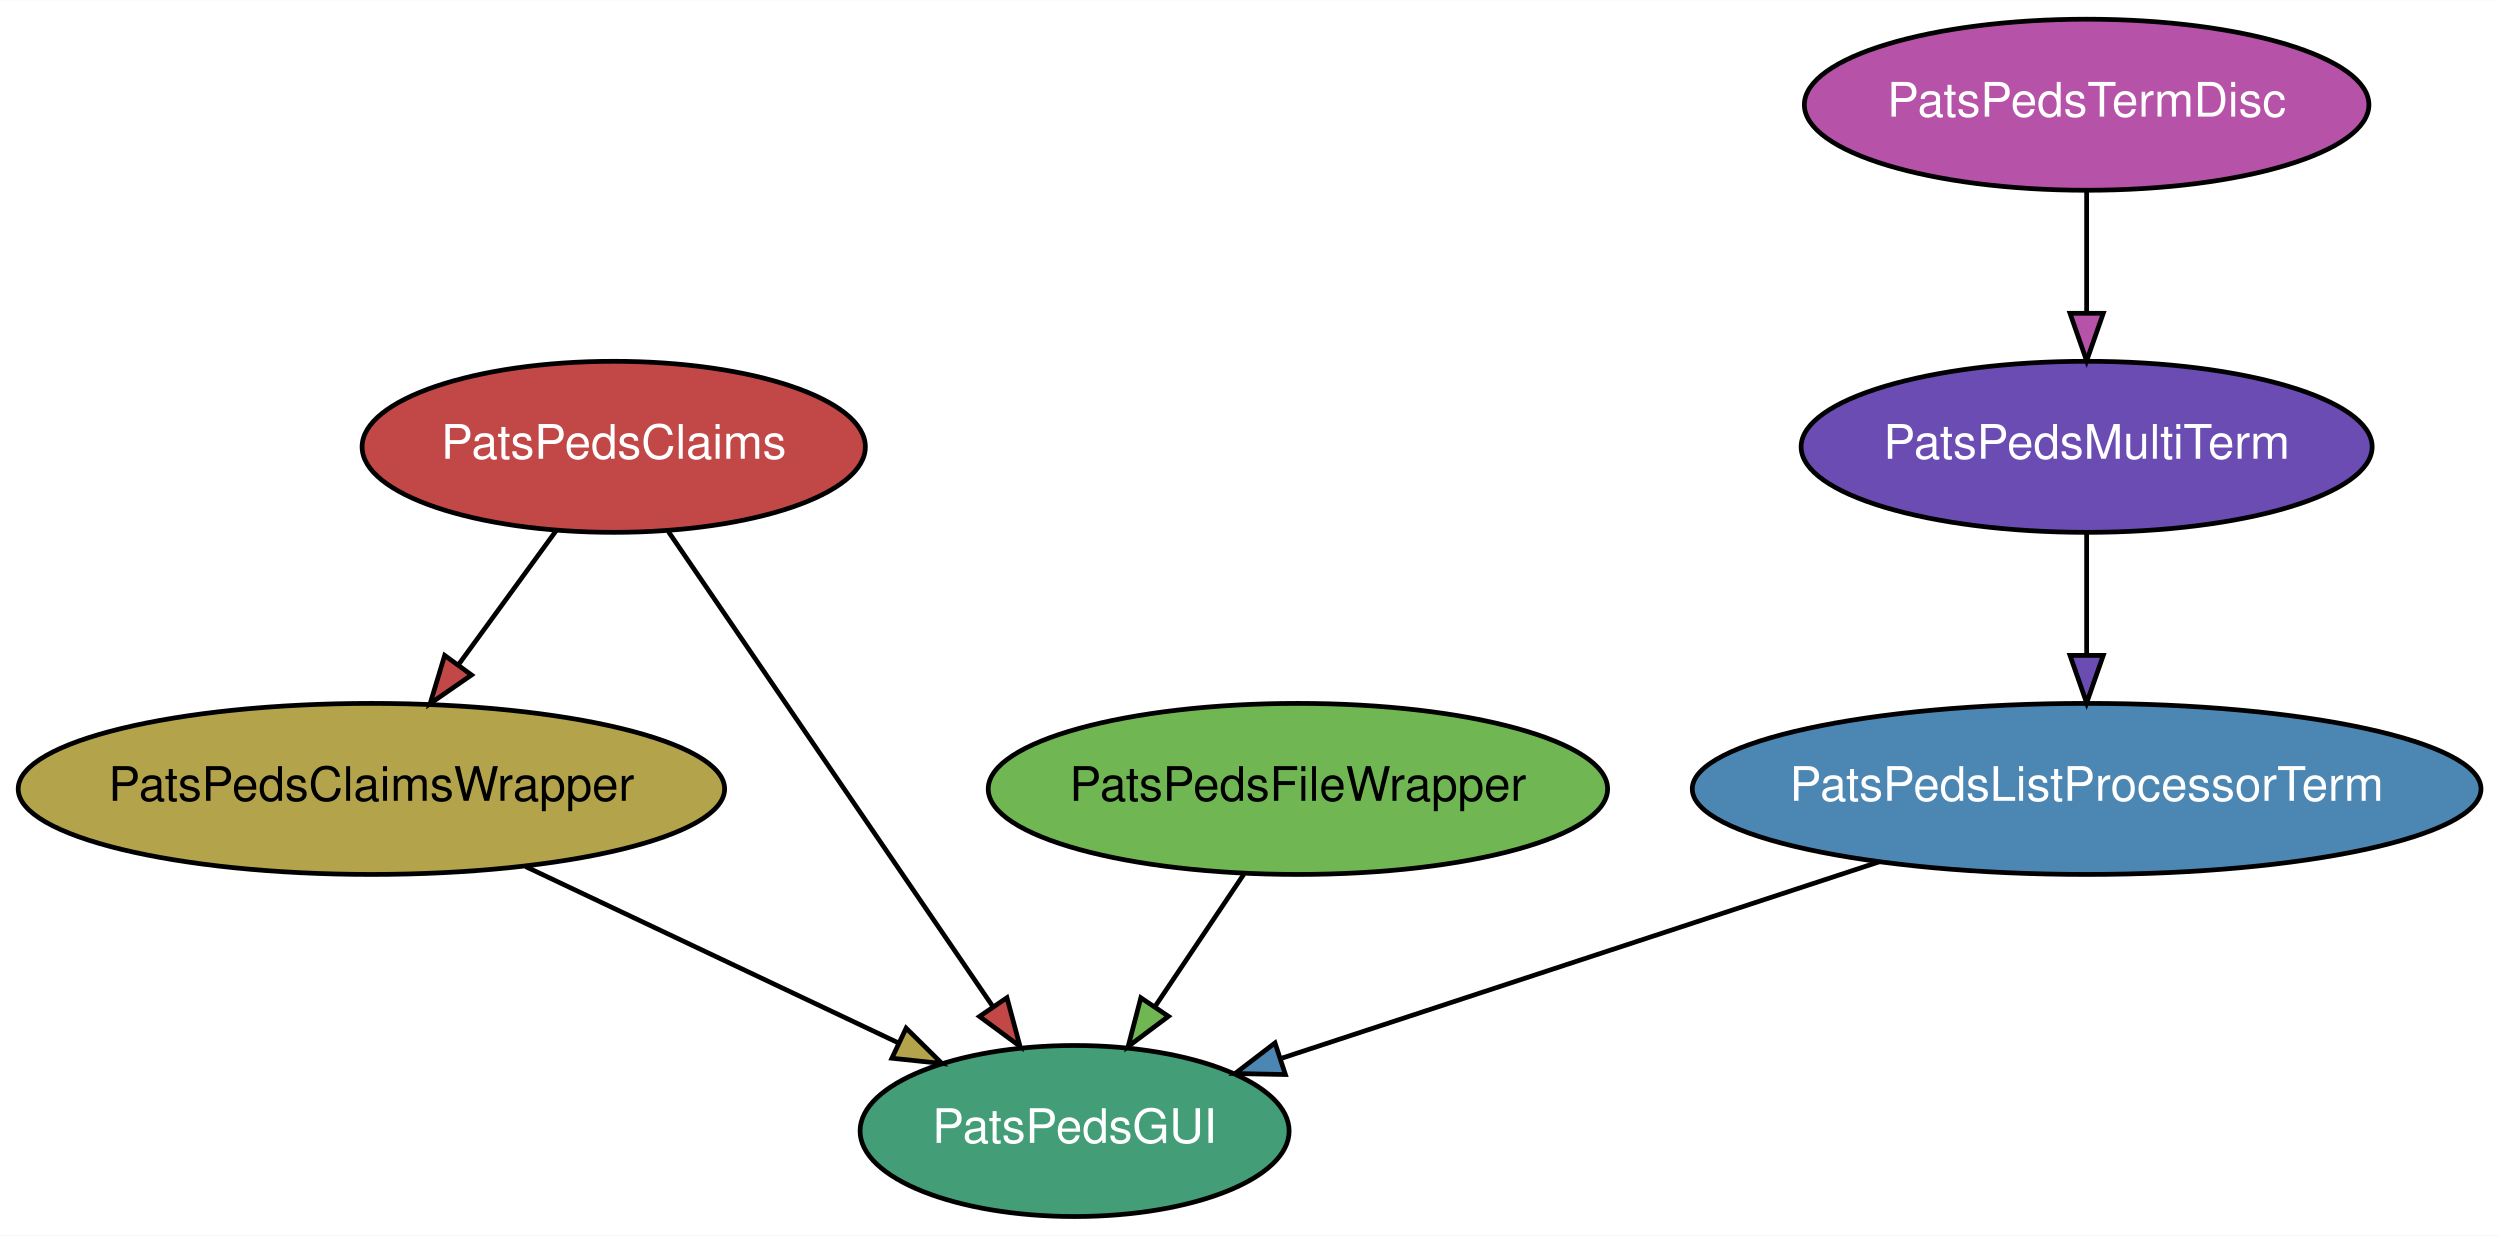
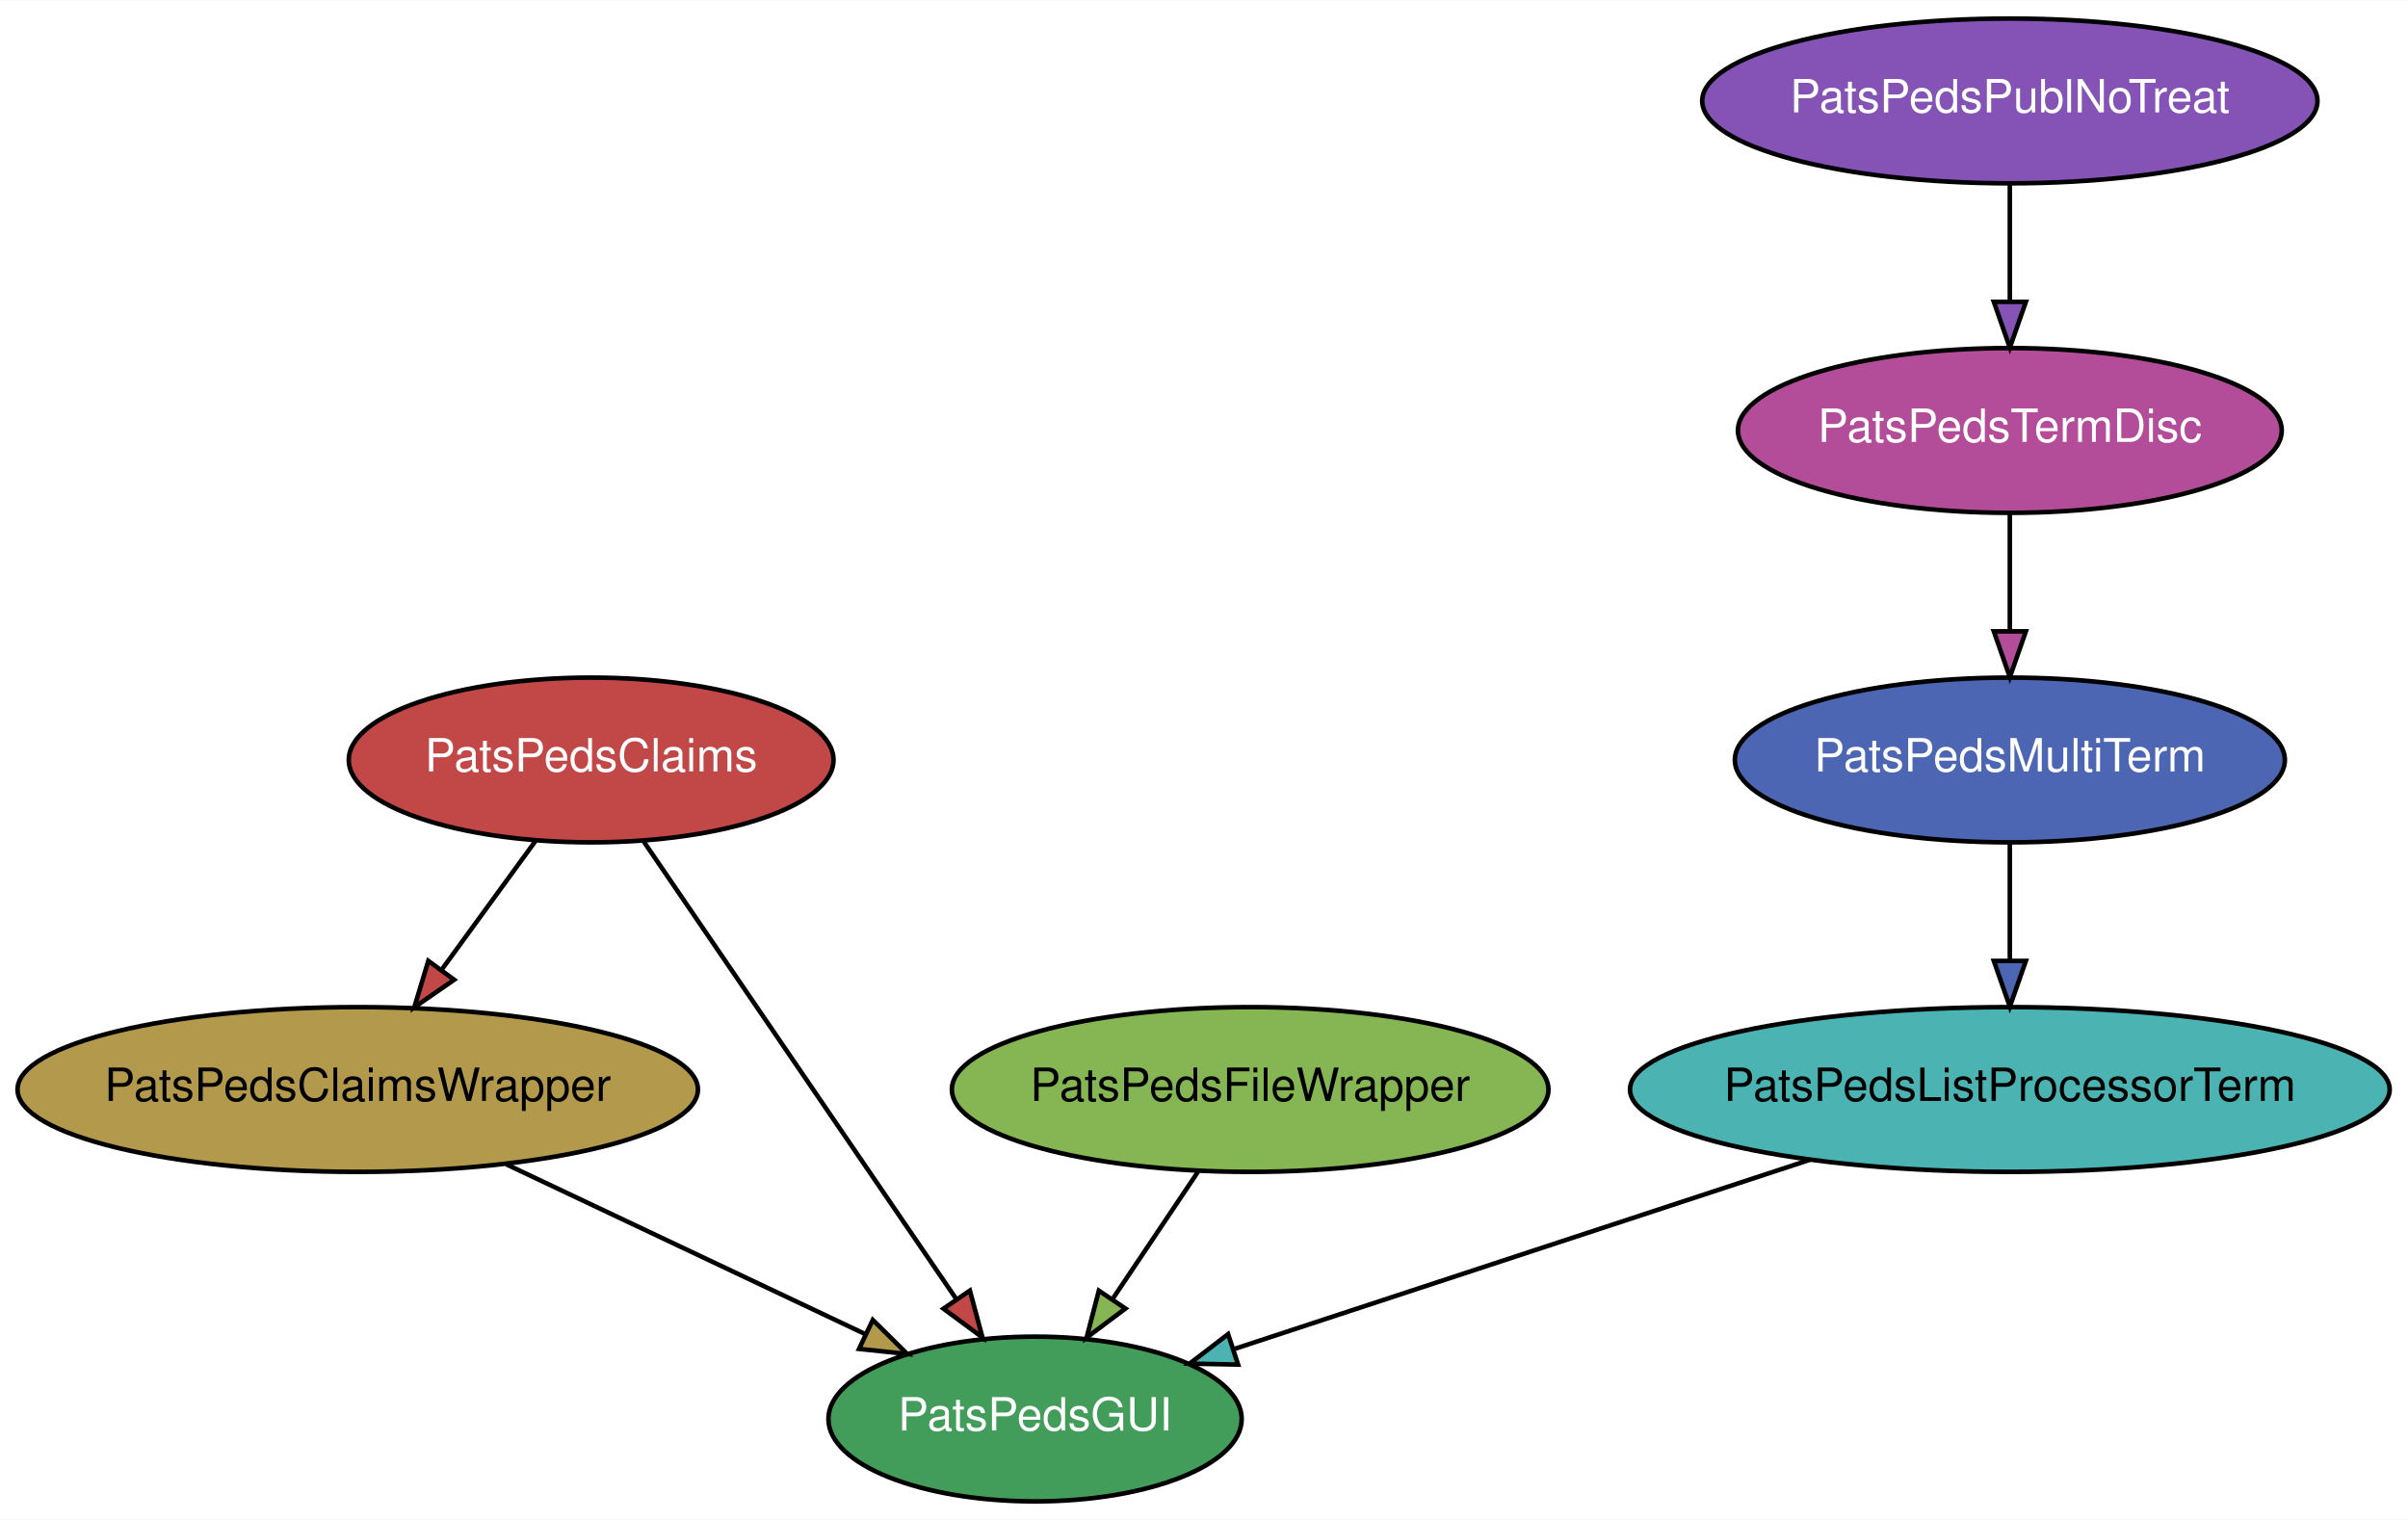
- <svg xmlns="http://www.w3.org/2000/svg" width="526pt" height="260pt" viewBox="0.00 0.00 526.17 260.00">
-   <g id="graph0" class="graph" transform="scale(1 1) rotate(0) translate(4 256)">
+ <svg xmlns="http://www.w3.org/2000/svg" width="526pt" height="332pt" viewBox="0.00 0.00 526.17 332.00">
+   <g id="graph0" class="graph" transform="scale(1 1) rotate(0) translate(4 328)">
    <style>.edge&gt;path:hover{stroke-width:8}</style>
-     <polygon fill="white" stroke="transparent" points="-4,4 -4,-256 522.17,-256 522.17,4 -4,4" />
+     <polygon fill="white" stroke="transparent" points="-4,4 -4,-328 522.17,-328 522.17,4 -4,4" />
    <g id="node1" class="node">
      <style>.edge&gt;path:hover{stroke-width:8}</style>
      <ellipse fill="#c24747" stroke="black" cx="125.17" cy="-162" rx="52.96" ry="18" />
      <text text-anchor="middle" x="125.17" y="-159.5" font-family="Helvetica,sans-Serif" font-size="10.00" fill="#ffffff">PatsPedsClaims</text>
    </g>
    <g id="node2" class="node">
      <style>.edge&gt;path:hover{stroke-width:8}</style>
-       <ellipse fill="#b3a44c" stroke="black" cx="74.17" cy="-90" rx="74.34" ry="18" />
+       <ellipse fill="#b3994c" stroke="black" cx="74.17" cy="-90" rx="74.34" ry="18" />
      <text text-anchor="middle" x="74.17" y="-87.5" font-family="Helvetica,sans-Serif" font-size="10.00" fill="#000000">PatsPedsClaimsWrapper</text>
    </g>
    <g id="edge1" class="edge">
      <style>.edge&gt;path:hover{stroke-width:8}</style>
      <path fill="none" stroke="black" d="M113.09,-144.41C106.95,-135.99 99.37,-125.58 92.53,-116.2" />
      <polygon fill="#c24747" stroke="black" points="95.24,-113.98 86.53,-107.96 89.59,-118.1 95.24,-113.98" />
    </g>
    <g id="node4" class="node">
      <style>.edge&gt;path:hover{stroke-width:8}</style>
-       <ellipse fill="#439d77" stroke="black" cx="222.17" cy="-18" rx="45.15" ry="18" />
+       <ellipse fill="#439d5a" stroke="black" cx="222.17" cy="-18" rx="45.15" ry="18" />
      <text text-anchor="middle" x="222.17" y="-15.5" font-family="Helvetica,sans-Serif" font-size="10.00" fill="#ffffff">PatsPedsGUI</text>
    </g>
    <g id="edge2" class="edge">
      <style>.edge&gt;path:hover{stroke-width:8}</style>
      <path fill="none" stroke="black" d="M136.68,-144.15C153.6,-119.39 185.3,-72.97 204.99,-44.16" />
      <polygon fill="#c24747" stroke="black" points="207.93,-46.06 210.68,-35.82 202.15,-42.11 207.93,-46.06" />
    </g>
    <g id="edge3" class="edge">
      <style>.edge&gt;path:hover{stroke-width:8}</style>
      <path fill="none" stroke="black" d="M106.65,-73.64C129.79,-62.7 160.93,-47.97 185.05,-36.56" />
-       <polygon fill="#b3a44c" stroke="black" points="186.71,-39.65 194.25,-32.21 183.71,-33.32 186.71,-39.65" />
+       <polygon fill="#b3994c" stroke="black" points="186.71,-39.65 194.25,-32.21 183.71,-33.32 186.71,-39.65" />
    </g>
    <g id="node3" class="node">
      <style>.edge&gt;path:hover{stroke-width:8}</style>
-       <ellipse fill="#70b653" stroke="black" cx="269.17" cy="-90" rx="65.18" ry="18" />
+       <ellipse fill="#85b653" stroke="black" cx="269.17" cy="-90" rx="65.18" ry="18" />
      <text text-anchor="middle" x="269.17" y="-87.5" font-family="Helvetica,sans-Serif" font-size="10.00" fill="#000000">PatsPedsFileWrapper</text>
    </g>
    <g id="edge4" class="edge">
      <style>.edge&gt;path:hover{stroke-width:8}</style>
      <path fill="none" stroke="black" d="M257.79,-72.05C252.19,-63.71 245.33,-53.49 239.13,-44.25" />
-       <polygon fill="#70b653" stroke="black" points="241.92,-42.14 233.44,-35.79 236.11,-46.04 241.92,-42.14" />
+       <polygon fill="#85b653" stroke="black" points="241.92,-42.14 233.44,-35.79 236.11,-46.04 241.92,-42.14" />
    </g>
    <g id="node5" class="node">
      <style>.edge&gt;path:hover{stroke-width:8}</style>
-       <ellipse fill="#4c87b3" stroke="black" cx="435.17" cy="-90" rx="83" ry="18" />
-       <text text-anchor="middle" x="435.17" y="-87.5" font-family="Helvetica,sans-Serif" font-size="10.00" fill="#ffffff">PatsPedsListProcessorTerm</text>
+       <ellipse fill="#4cb3b3" stroke="black" cx="435.17" cy="-90" rx="83" ry="18" />
+       <text text-anchor="middle" x="435.17" y="-87.5" font-family="Helvetica,sans-Serif" font-size="10.00" fill="#000000">PatsPedsListProcessorTerm</text>
    </g>
    <g id="edge5" class="edge">
      <style>.edge&gt;path:hover{stroke-width:8}</style>
      <path fill="none" stroke="black" d="M391.55,-74.67C354.84,-62.6 302.6,-45.43 265.86,-33.36" />
-       <polygon fill="#4c87b3" stroke="black" points="266.53,-29.89 255.94,-30.1 264.35,-36.54 266.53,-29.89" />
+       <polygon fill="#4cb3b3" stroke="black" points="266.53,-29.89 255.94,-30.1 264.35,-36.54 266.53,-29.89" />
    </g>
    <g id="node6" class="node">
      <style>.edge&gt;path:hover{stroke-width:8}</style>
-       <ellipse fill="#6a4cb3" stroke="black" cx="435.17" cy="-162" rx="60.09" ry="18" />
+       <ellipse fill="#4c66b3" stroke="black" cx="435.17" cy="-162" rx="60.09" ry="18" />
      <text text-anchor="middle" x="435.17" y="-159.5" font-family="Helvetica,sans-Serif" font-size="10.00" fill="#ffffff">PatsPedsMultiTerm</text>
    </g>
    <g id="edge6" class="edge">
      <style>.edge&gt;path:hover{stroke-width:8}</style>
      <path fill="none" stroke="black" d="M435.17,-143.7C435.17,-135.98 435.17,-126.71 435.17,-118.11" />
-       <polygon fill="#6a4cb3" stroke="black" points="438.67,-118.1 435.17,-108.1 431.67,-118.1 438.67,-118.1" />
+       <polygon fill="#4c66b3" stroke="black" points="438.67,-118.1 435.17,-108.1 431.67,-118.1 438.67,-118.1" />
    </g>
    <g id="node7" class="node">
      <style>.edge&gt;path:hover{stroke-width:8}</style>
-       <ellipse fill="#b653a8" stroke="black" cx="435.17" cy="-234" rx="59.41" ry="18" />
+       <ellipse fill="#8553b6" stroke="black" cx="435.17" cy="-306" rx="67.22" ry="18" />
+       <text text-anchor="middle" x="435.17" y="-303.5" font-family="Helvetica,sans-Serif" font-size="10.00" fill="#ffffff">PatsPedsPublNoTreat</text>
+     </g>
+     <g id="node8" class="node">
+       <style>.edge&gt;path:hover{stroke-width:8}</style>
+       <ellipse fill="#b34c99" stroke="black" cx="435.17" cy="-234" rx="59.41" ry="18" />
      <text text-anchor="middle" x="435.17" y="-231.5" font-family="Helvetica,sans-Serif" font-size="10.00" fill="#ffffff">PatsPedsTermDisc</text>
    </g>
    <g id="edge7" class="edge">
      <style>.edge&gt;path:hover{stroke-width:8}</style>
+       <path fill="none" stroke="black" d="M435.17,-287.7C435.17,-279.98 435.17,-270.71 435.17,-262.11" />
+       <polygon fill="#8553b6" stroke="black" points="438.67,-262.1 435.17,-252.1 431.67,-262.1 438.67,-262.1" />
+     </g>
+     <g id="edge8" class="edge">
+       <style>.edge&gt;path:hover{stroke-width:8}</style>
      <path fill="none" stroke="black" d="M435.17,-215.7C435.17,-207.98 435.17,-198.71 435.17,-190.11" />
-       <polygon fill="#b653a8" stroke="black" points="438.67,-190.1 435.17,-180.1 431.67,-190.1 438.67,-190.1" />
+       <polygon fill="#b34c99" stroke="black" points="438.67,-190.1 435.17,-180.1 431.67,-190.1 438.67,-190.1" />
    </g>
  </g>
</svg>
